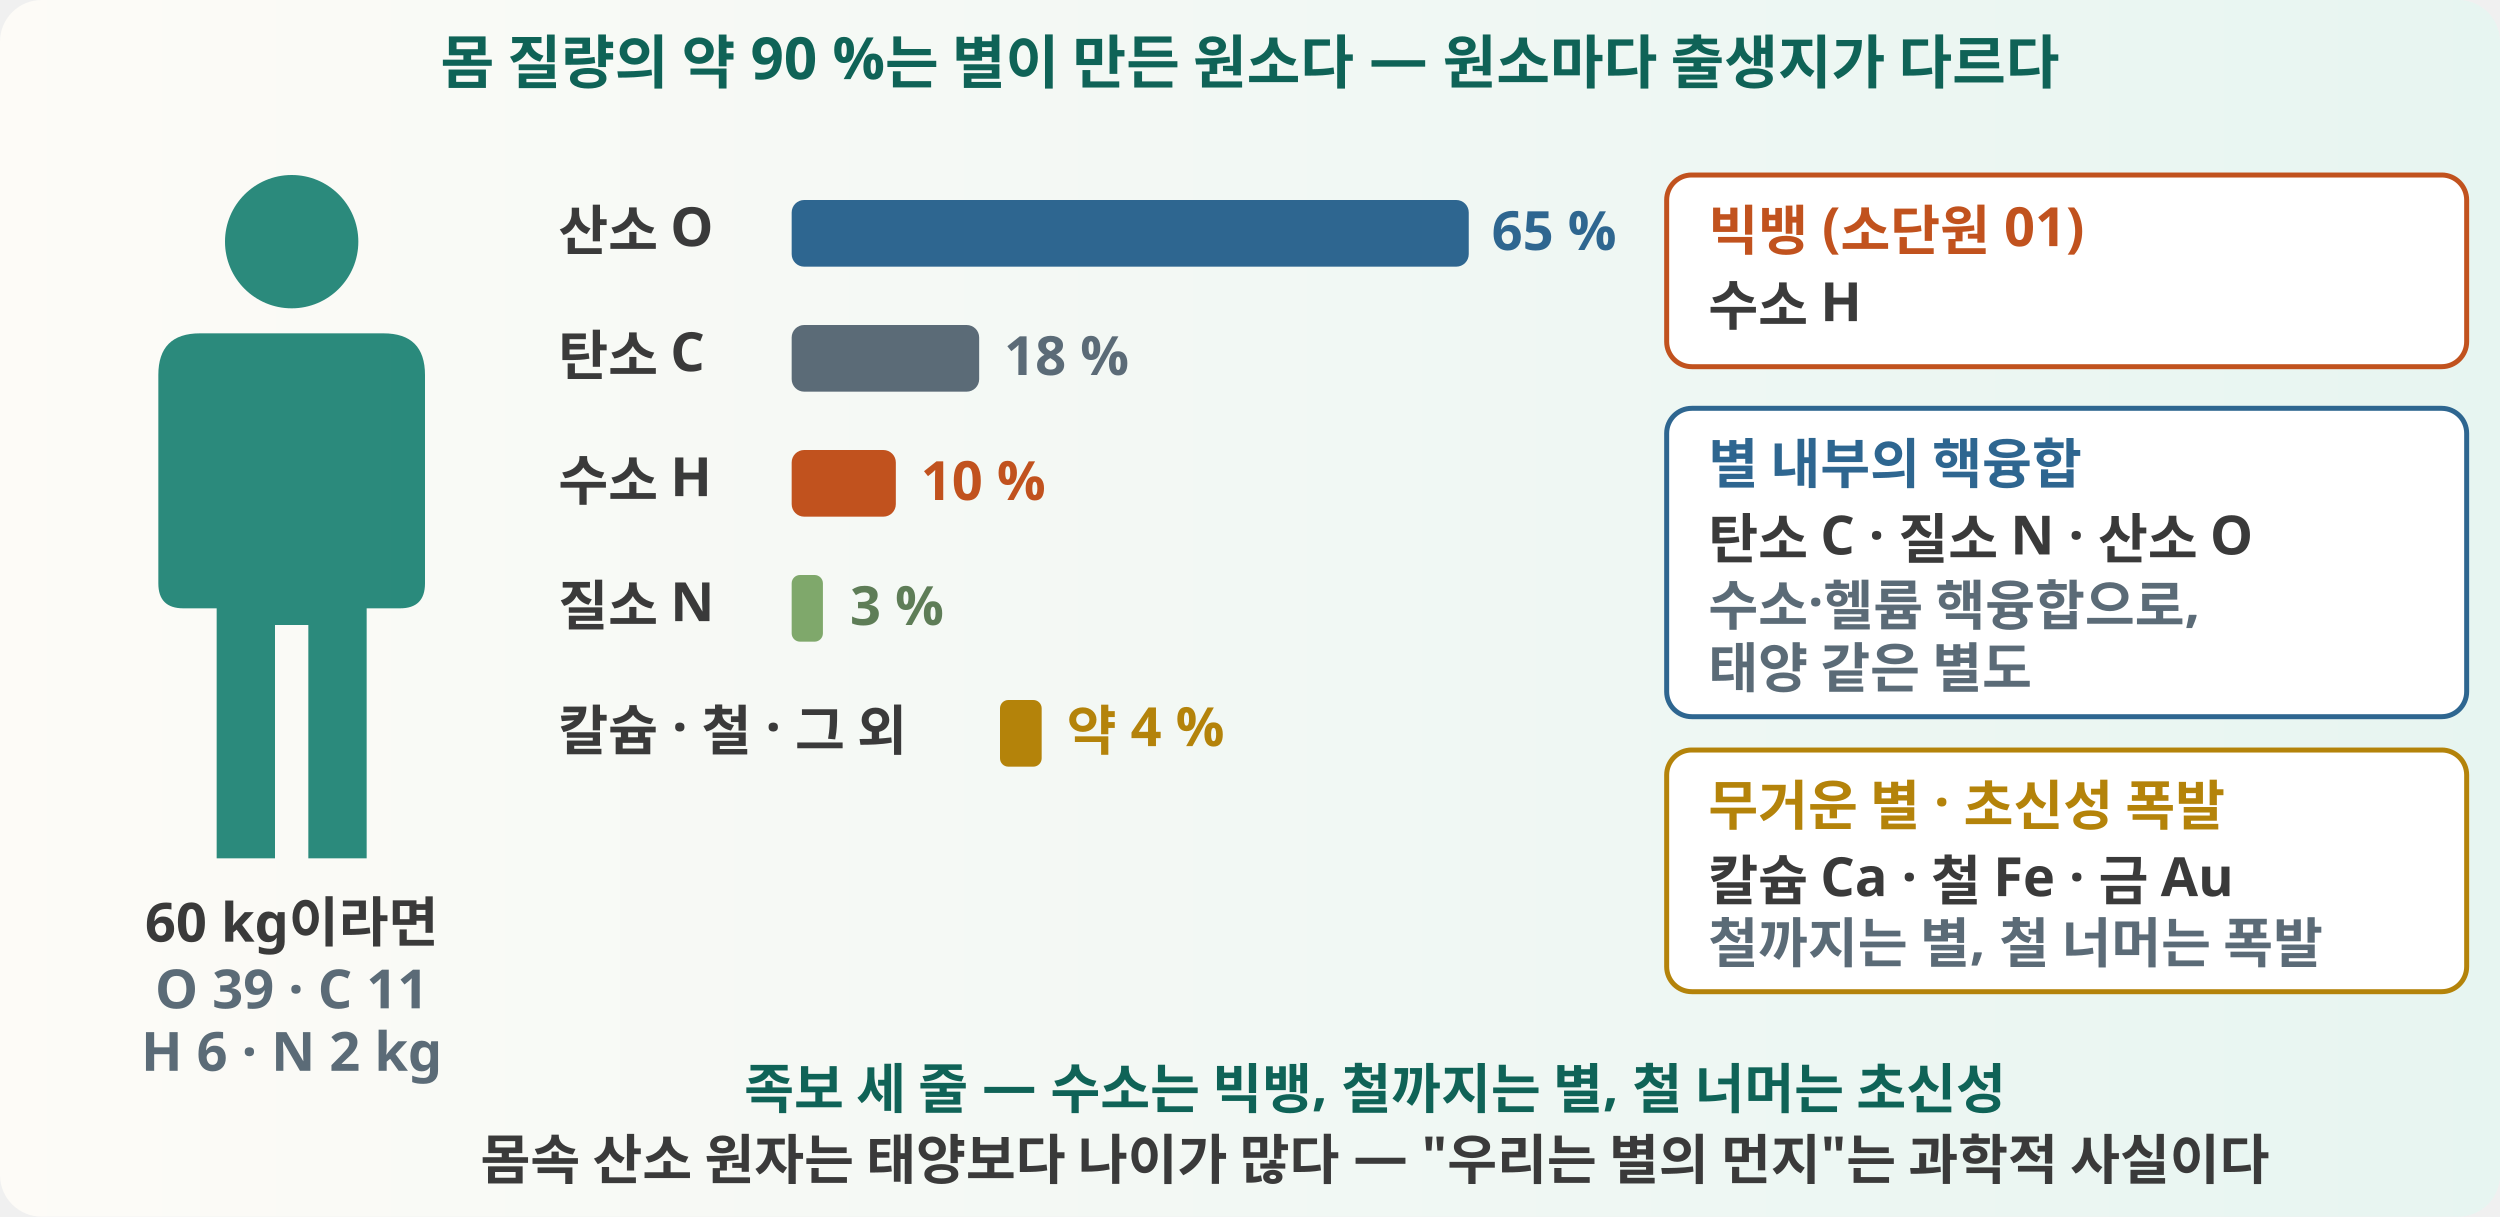
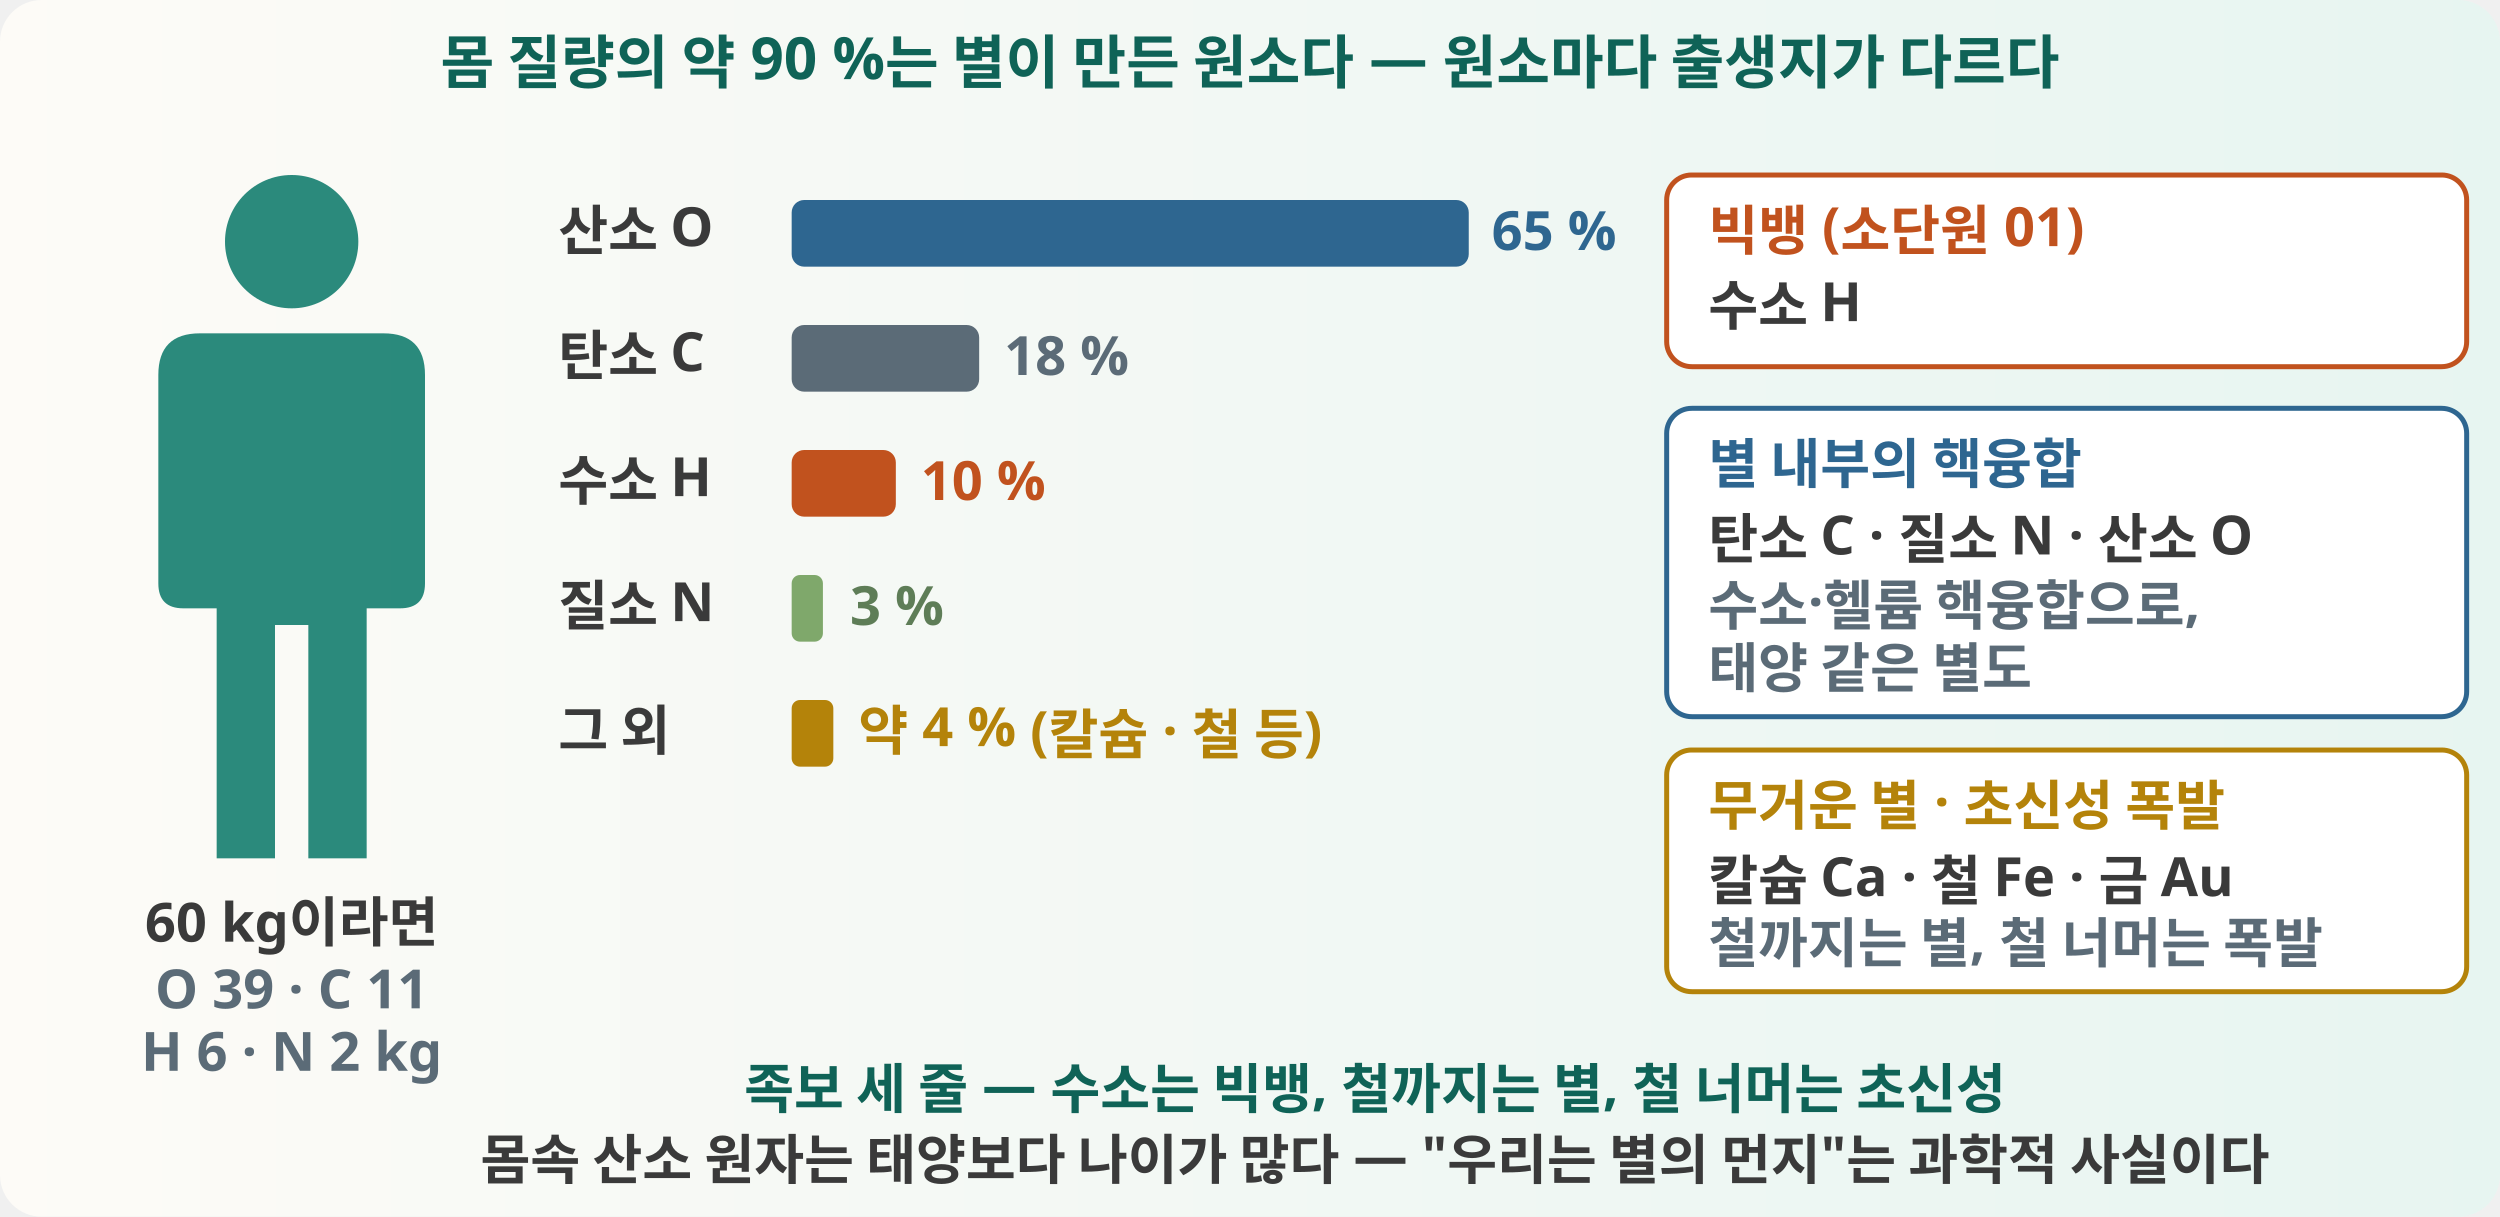
<svg width="600" height="292" viewBox="0 0 600 292" font-family="PC Sans">
  <defs>
    <linearGradient id="s5bg-1202-05" x1="0" y1="0" x2="1" y2="0">
      <stop offset="0" stop-color="#FDFBF7" />
      <stop offset="1" stop-color="#E7F5F1" />
    </linearGradient>
  </defs>
  <rect width="600" height="292" rx="10" fill="url(#s5bg-1202-05)" />
  <text x="300" y="20" text-anchor="middle" font-size="14" font-weight="900" fill="#0F6357">몸 질량의 약 90 %는 별이 만든 원소다 — 원소마다 출생지가 다르다</text>
  <g transform="translate(70,150)" fill="#147D6F" opacity="0.9">
    <circle cy="-92" r="16" />
    <path d="M-22,-70 h44 q10,0 10,10 v50 q0,6 -6,6 h-8 v60 h-14 v-56 h-8 v56 h-14 v-60 h-8 q-6,0 -6,-6 v-50 q0,-10 10,-10 z" />
  </g>
  <text x="70" y="226" text-anchor="middle" font-size="13" font-weight="900" fill="#3A3A3A">60 kg이라면</text>
  <text x="70" y="242" text-anchor="middle" font-size="13" font-weight="700" fill="#5B6B77">O 39 · C 11</text>
  <text x="70" y="257" text-anchor="middle" font-size="13" font-weight="700" fill="#5B6B77">H 6 · N 2 kg</text>
  <g transform="translate(134,44)">
    <g font-size="13" font-weight="900" fill="#3A3A3A">
      <text x="0" y="16">산소 O</text>
      <rect x="56" y="4" width="162.5" height="16" rx="3" fill="#2E6690" />
      <text x="224" y="16" fill="#2E6690">65 %</text>
      <text x="0" y="46">탄소 C</text>
      <rect x="56" y="34" width="45" height="16" rx="3" fill="#5B6B77" />
      <text x="107" y="46" fill="#5B6B77">18 %</text>
      <text x="0" y="76">수소 H</text>
      <rect x="56" y="64" width="25" height="16" rx="3" fill="#C1521E" />
      <text x="87" y="76" fill="#C1521E">10 %</text>
      <text x="0" y="106">질소 N</text>
      <rect x="56" y="94" width="7.5" height="16" rx="2" fill="#7FA86B" />
      <text x="70" y="106" fill="#5E7D57">3 %</text>
-       <text x="0" y="136">칼슘 · 철 · 그 외</text>
-       <rect x="106" y="124" width="10" height="16" rx="2" fill="#B4830A" />
-       <text x="122" y="136" fill="#B4830A">약 4 %</text>
+       <text x="0" y="136">그 외</text>
+       <rect x="56" y="124" width="10" height="16" rx="2" fill="#B4830A" />
+       <text x="72" y="136" fill="#B4830A">약 4 % <tspan font-weight="700">(칼슘 · 철 등)</tspan>
+       </text>
    </g>
  </g>
  <g transform="translate(400,42)" font-size="13" font-weight="800">
    <rect width="192" height="46" rx="6" fill="#FFFFFF" stroke="#C1521E" stroke-width="1.2" />
    <text x="10" y="18" fill="#C1521E" font-weight="900">빅뱅 (소단원 01)</text>
    <text x="10" y="36" fill="#3A3A3A">수소 H</text>
    <rect y="56" width="192" height="74" rx="6" fill="#FFFFFF" stroke="#2E6690" stroke-width="1.2" />
    <text x="10" y="74" fill="#2E6690" font-weight="900">별 내부의 핵융합</text>
    <text x="10" y="92" fill="#3A3A3A">탄소 C · 질소 N · 산소 O</text>
    <text x="10" y="108" fill="#5B6B77" font-size="13">수소·헬륨 핵융합으로,</text>
    <text x="10" y="123" fill="#5B6B77" font-size="13">태양 같은 별도</text>
    <rect y="138" width="192" height="58" rx="6" fill="#FFFFFF" stroke="#B4830A" stroke-width="1.2" />
    <text x="10" y="156" fill="#B4830A" font-weight="900">무거운 별 · 초신성 폭발</text>
    <text x="10" y="174" fill="#3A3A3A">칼슘 Ca · 철 Fe · 금 Au</text>
    <text x="10" y="189" fill="#5B6B77" font-size="13">철까지는 별, 철 너머는 폭발</text>
  </g>
  <text x="330" y="266" text-anchor="middle" font-size="13" font-weight="900" fill="#0F6357">족보 세 줄 — 수소는 빅뱅, 철까지는 별, 철 너머는 초신성</text>
  <text x="330" y="283" text-anchor="middle" font-size="13" font-weight="700" fill="#3A3A3A">몸속 산소 원자는 태양보다 나이가 많다 — "우리는 별의 먼지"는 과학적 사실이다</text>
</svg>
